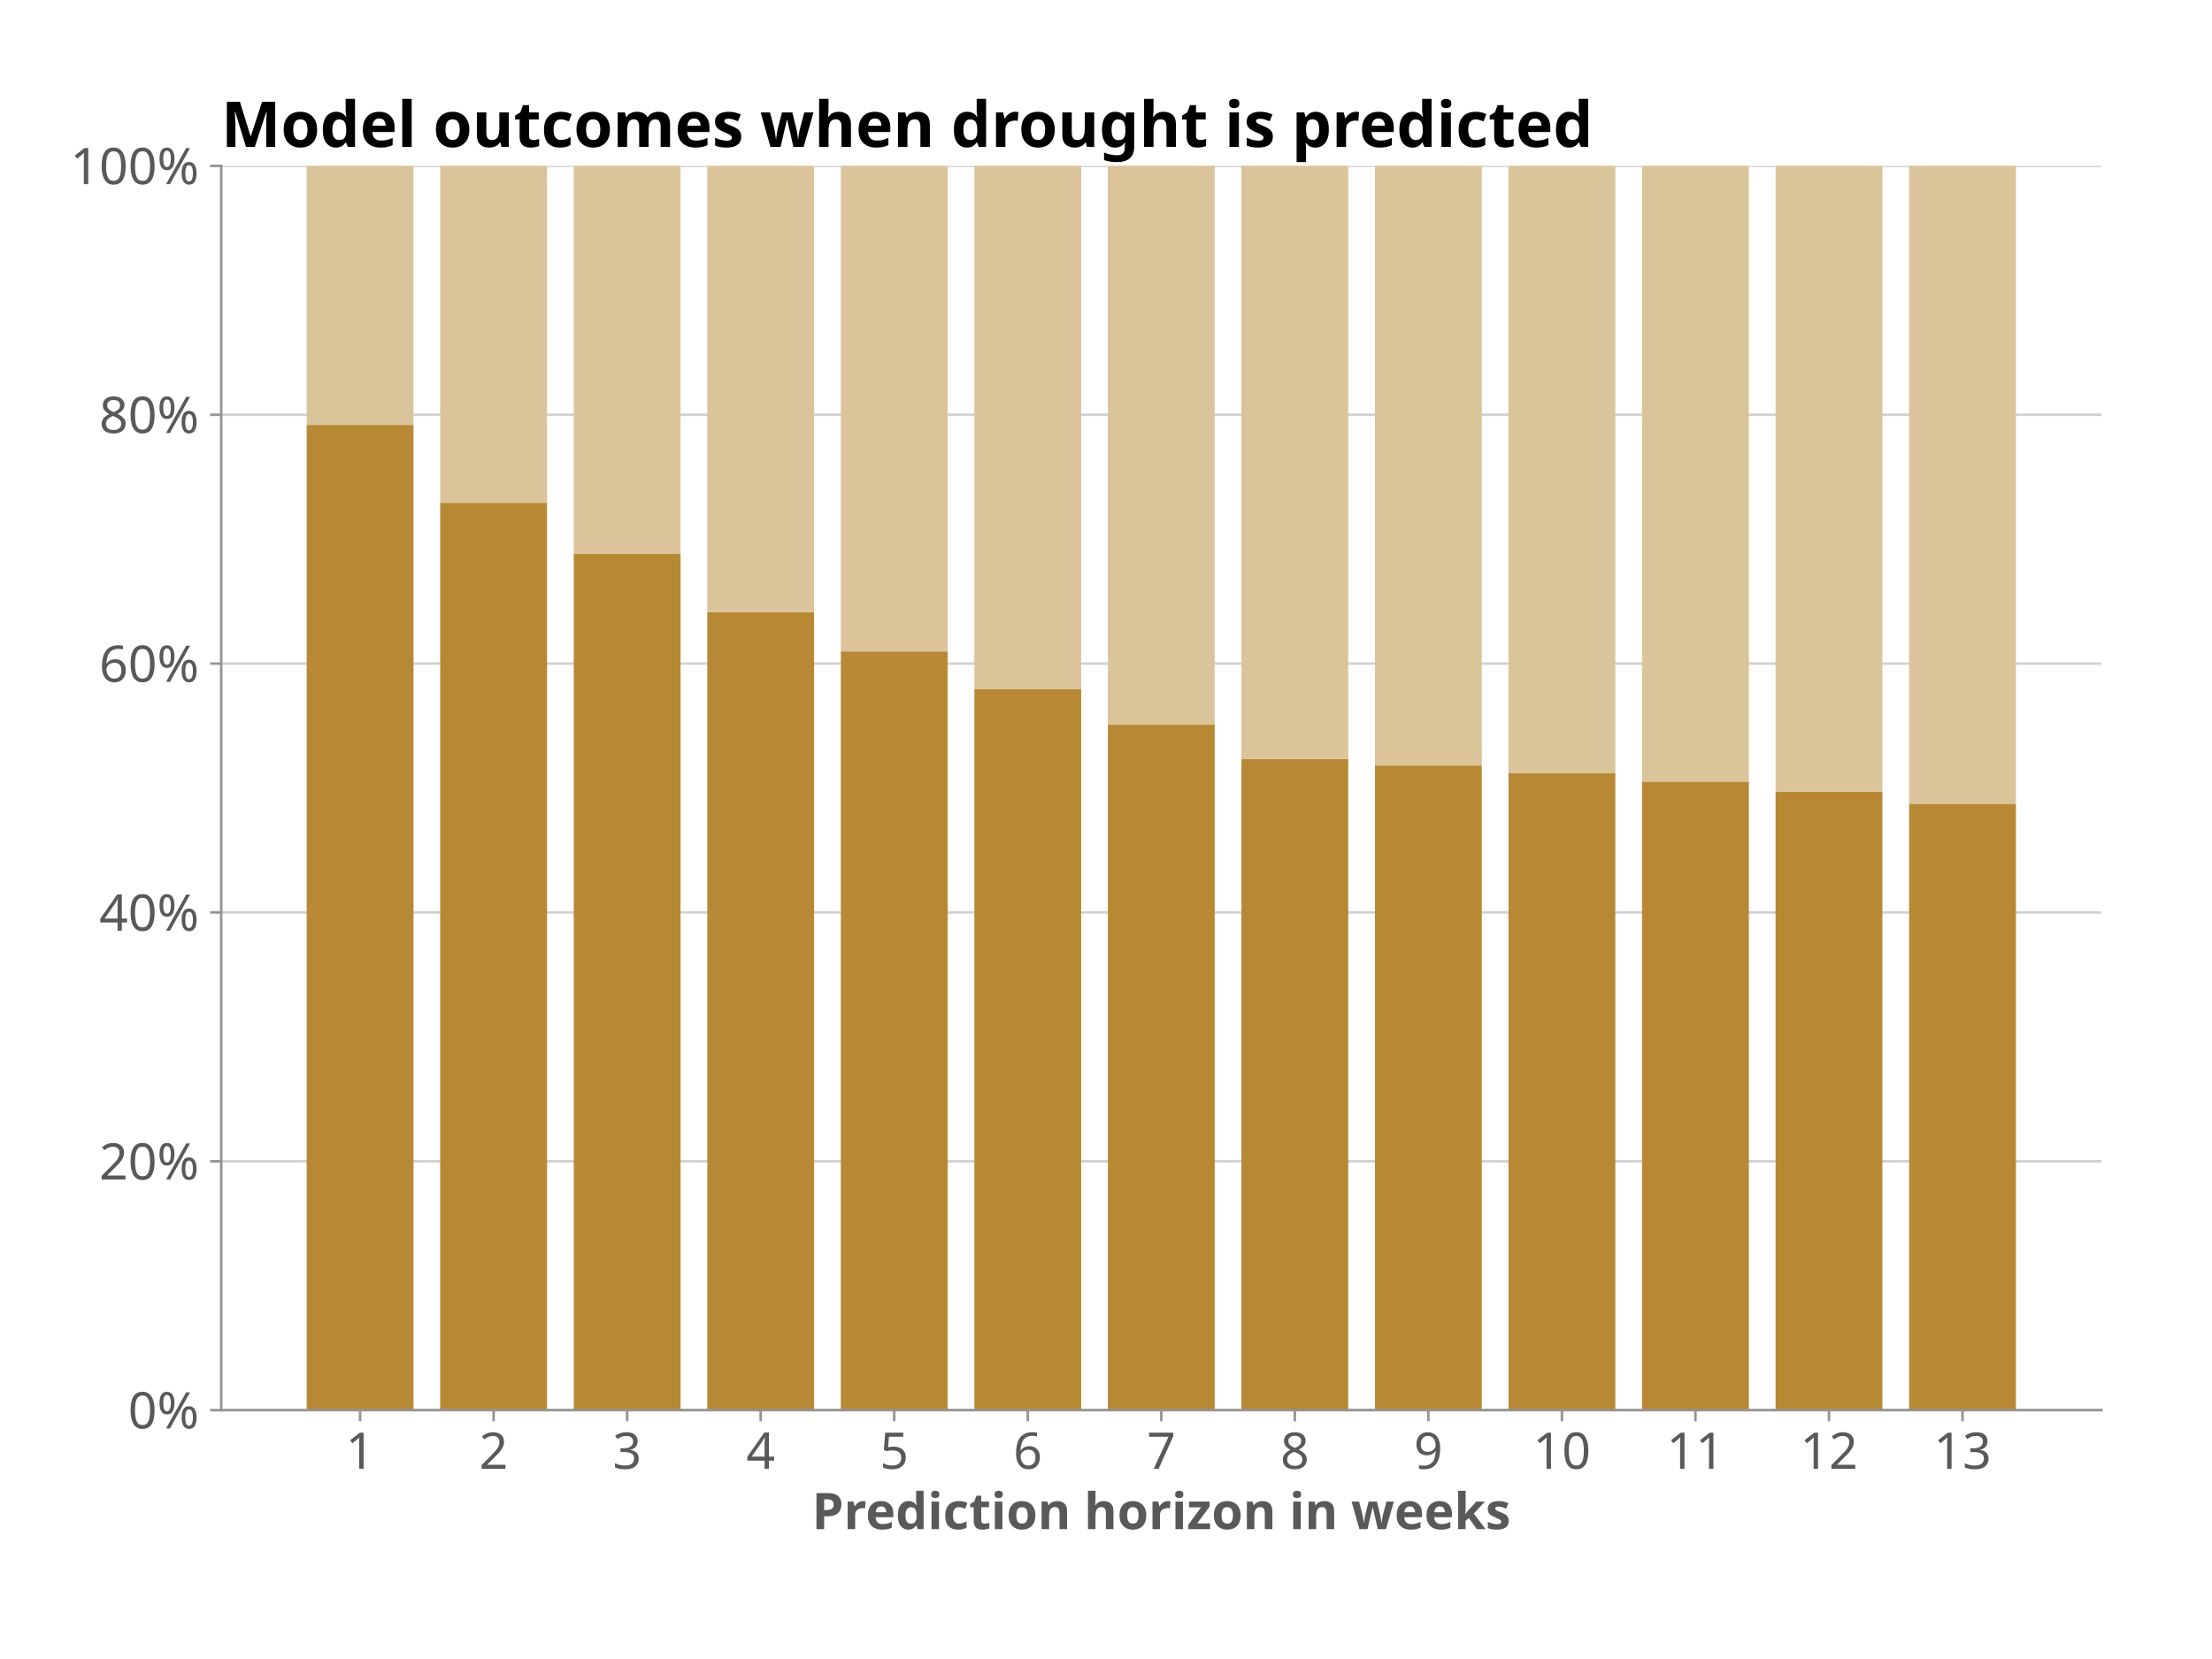
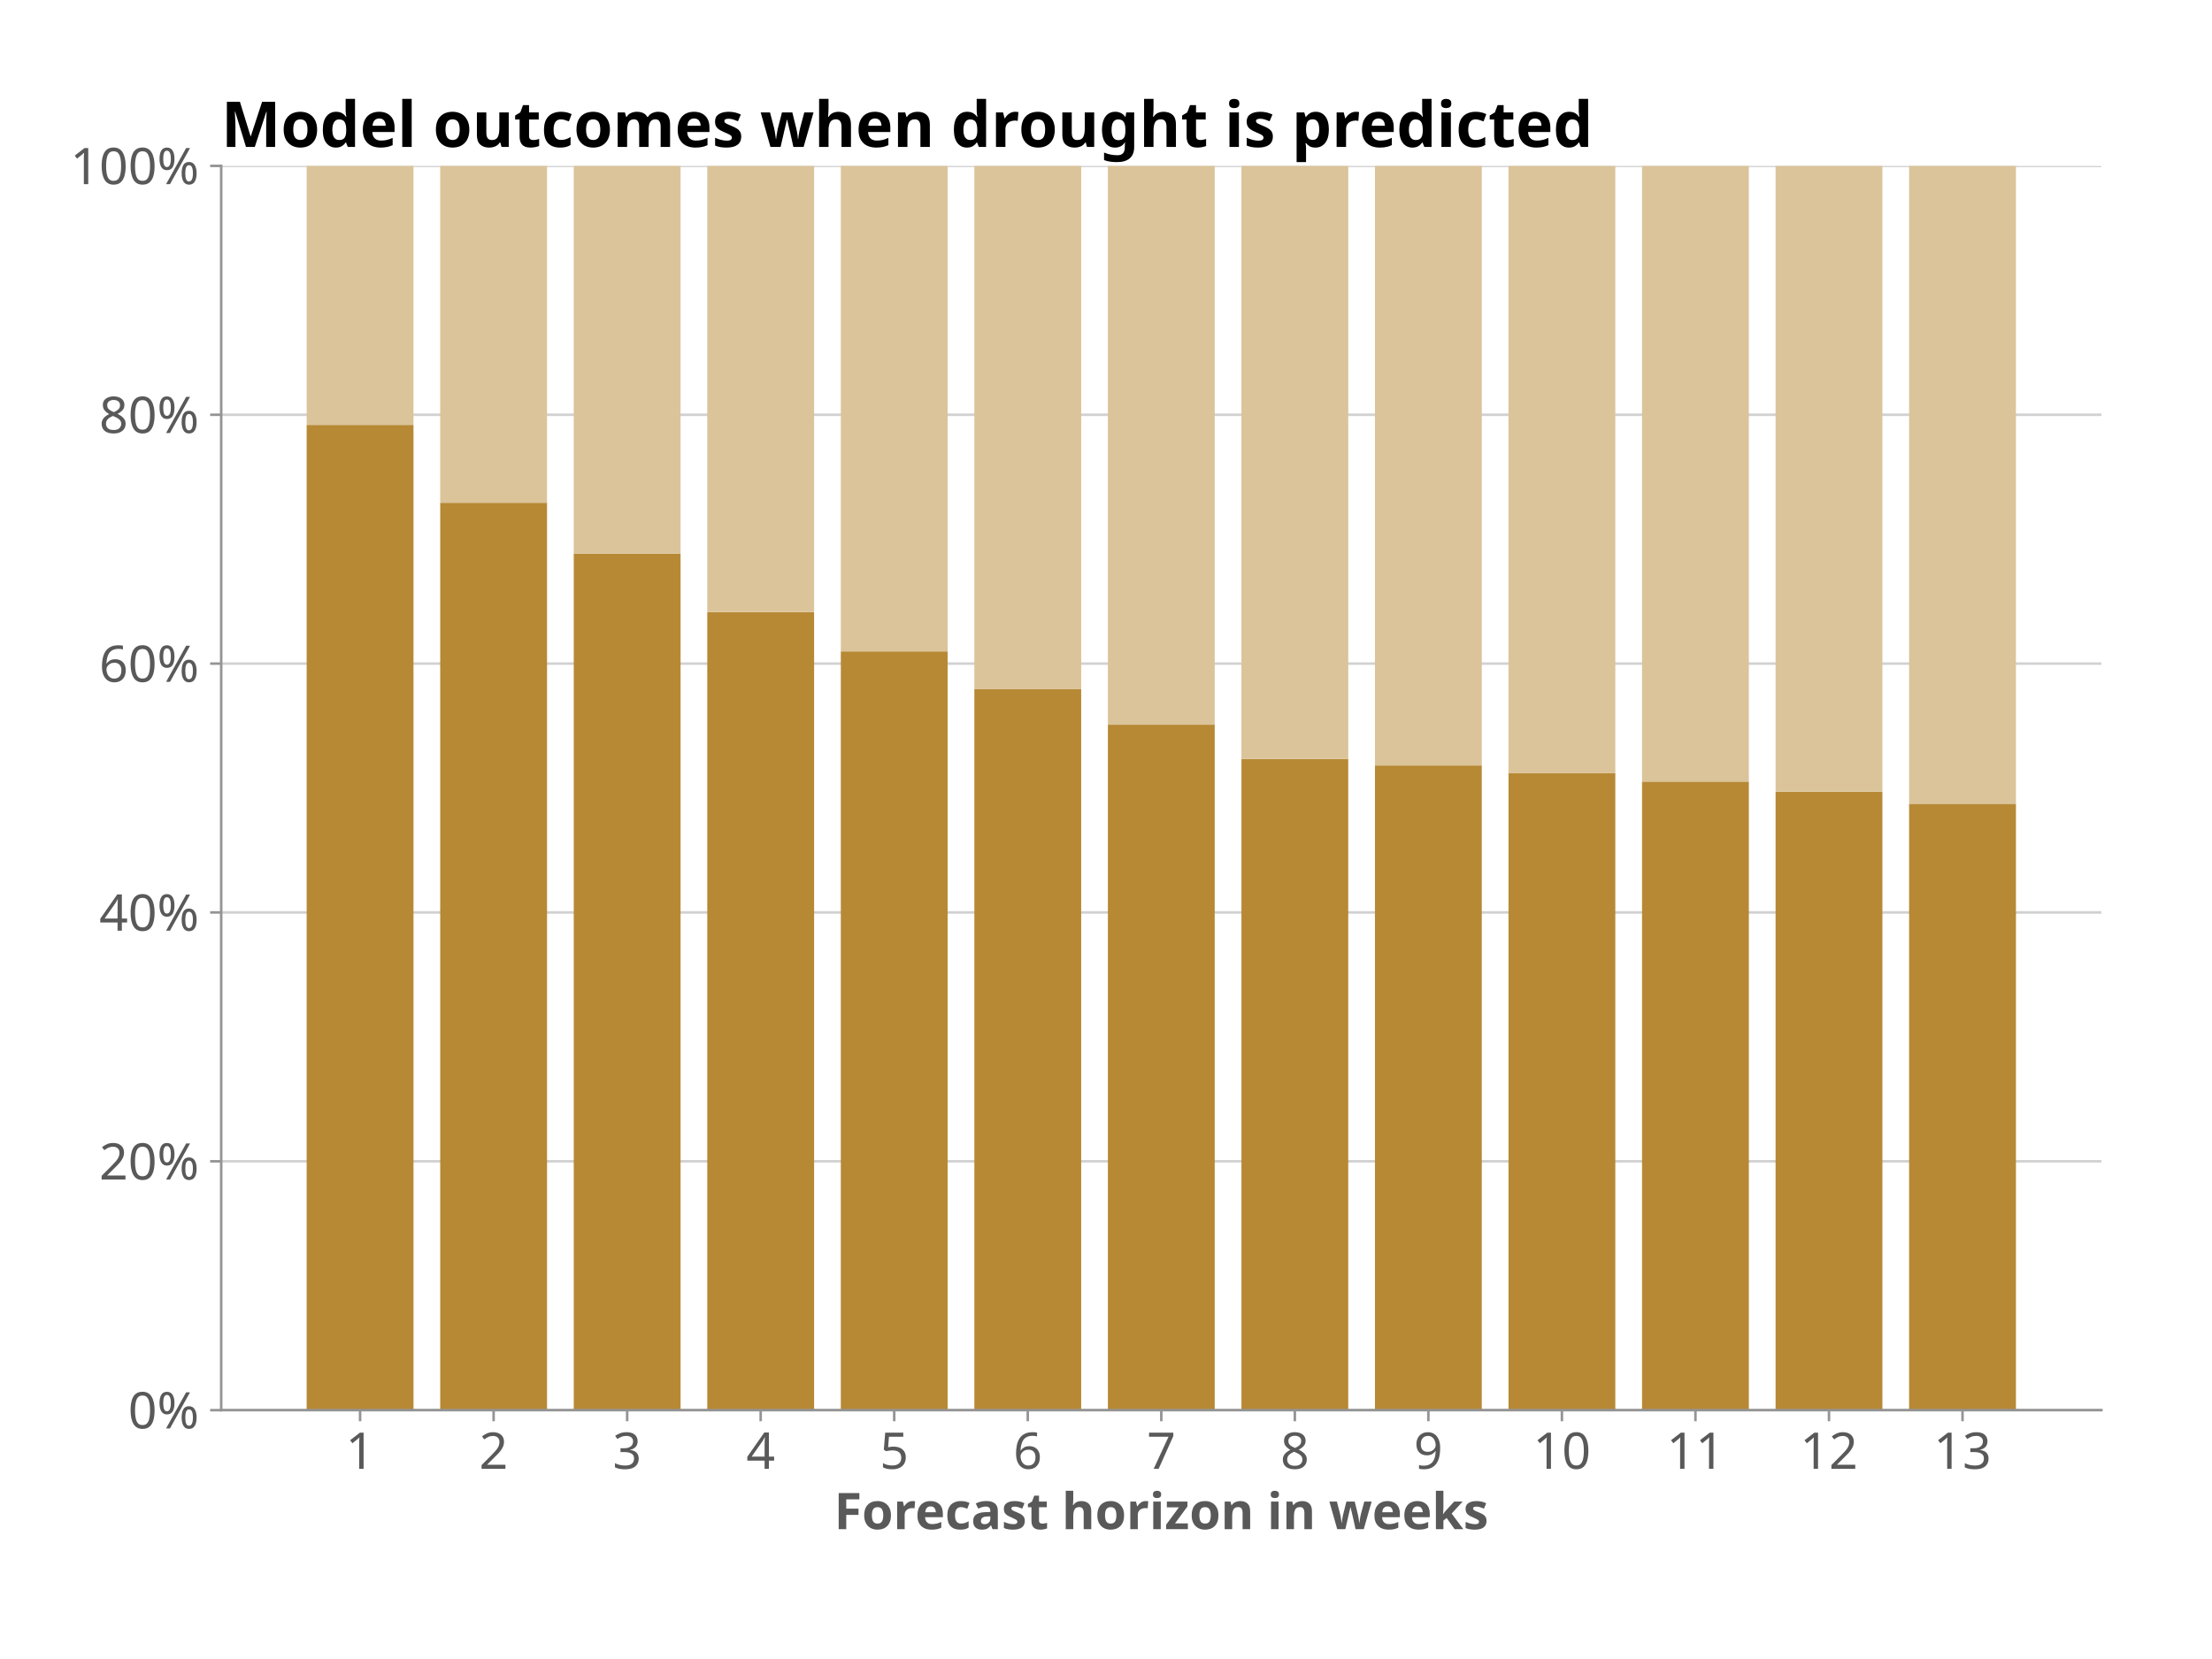
<svg xmlns="http://www.w3.org/2000/svg" xmlns:xlink="http://www.w3.org/1999/xlink" width="699.84px" height="524.88px" viewBox="0 0 699.84 524.88" version="1.1">
  <defs>
    <style type="text/css">*{stroke-linejoin: round; stroke-linecap: butt}</style>
  </defs>
  <g id="figure-forecast_truefalse_summary-yd">
    <g id="patch_1">
      <path d="M 0 524.88  L 699.84 524.88  L 699.84 0  L 0 0  z " style="fill: #ffffff" />
    </g>
    <g id="axis-forecast_truefalse_summary-yd">
      <g id="patch_2">
        <path d="M 69.984 446.148  L 664.848 446.148  L 664.848 52.488  L 69.984 52.488  z " style="fill: #ffffff" />
      </g>
      <g id="matplotlib.axis_1">
        <g id="xtick_1">
          <g id="line2d_1">
            <defs>
-               <path id="mc4317cbb79" d="M 0 0  L 0 3.5  " style="stroke: #949494; stroke-width: 0.8" />
+               <path id="me1c04b7a6b" d="M 0 0  L 0 3.5  " style="stroke: #949494; stroke-width: 0.8" />
            </defs>
            <g>
-               <use xlink:href="#mc4317cbb79" x="113.923" y="446.148" style="fill: #949494; stroke: #949494; stroke-width: 0.8" />
+               <use xlink:href="#me1c04b7a6b" x="113.923" y="446.148" style="fill: #949494; stroke: #949494; stroke-width: 0.8" />
            </g>
          </g>
          <g id="text_1">
            <text style="font-weight: 300; font-size: 16px; font-family: 'Source Sans 3', sans-serif; text-anchor: middle; fill: #595959" x="113.923" y="464.7" transform="rotate(-0 113.9228 464.7005)">1</text>
          </g>
        </g>
        <g id="xtick_2">
          <g id="line2d_2">
            <g>
-               <use xlink:href="#mc4317cbb79" x="156.172" y="446.148" style="fill: #949494; stroke: #949494; stroke-width: 0.8" />
+               <use xlink:href="#me1c04b7a6b" x="156.172" y="446.148" style="fill: #949494; stroke: #949494; stroke-width: 0.8" />
            </g>
          </g>
          <g id="text_2">
            <text style="font-weight: 300; font-size: 16px; font-family: 'Source Sans 3', sans-serif; text-anchor: middle; fill: #595959" x="156.172" y="464.7" transform="rotate(-0 156.1717 464.7005)">2</text>
          </g>
        </g>
        <g id="xtick_3">
          <g id="line2d_3">
            <g>
-               <use xlink:href="#mc4317cbb79" x="198.421" y="446.148" style="fill: #949494; stroke: #949494; stroke-width: 0.8" />
+               <use xlink:href="#me1c04b7a6b" x="198.421" y="446.148" style="fill: #949494; stroke: #949494; stroke-width: 0.8" />
            </g>
          </g>
          <g id="text_3">
            <text style="font-weight: 300; font-size: 16px; font-family: 'Source Sans 3', sans-serif; text-anchor: middle; fill: #595959" x="198.421" y="464.7" transform="rotate(-0 198.4205 464.7005)">3</text>
          </g>
        </g>
        <g id="xtick_4">
          <g id="line2d_4">
            <g>
-               <use xlink:href="#mc4317cbb79" x="240.669" y="446.148" style="fill: #949494; stroke: #949494; stroke-width: 0.8" />
+               <use xlink:href="#me1c04b7a6b" x="240.669" y="446.148" style="fill: #949494; stroke: #949494; stroke-width: 0.8" />
            </g>
          </g>
          <g id="text_4">
            <text style="font-weight: 300; font-size: 16px; font-family: 'Source Sans 3', sans-serif; text-anchor: middle; fill: #595959" x="240.669" y="464.7" transform="rotate(-0 240.6694 464.7005)">4</text>
          </g>
        </g>
        <g id="xtick_5">
          <g id="line2d_5">
            <g>
-               <use xlink:href="#mc4317cbb79" x="282.918" y="446.148" style="fill: #949494; stroke: #949494; stroke-width: 0.8" />
+               <use xlink:href="#me1c04b7a6b" x="282.918" y="446.148" style="fill: #949494; stroke: #949494; stroke-width: 0.8" />
            </g>
          </g>
          <g id="text_5">
            <text style="font-weight: 300; font-size: 16px; font-family: 'Source Sans 3', sans-serif; text-anchor: middle; fill: #595959" x="282.918" y="464.7" transform="rotate(-0 282.9183 464.7005)">5</text>
          </g>
        </g>
        <g id="xtick_6">
          <g id="line2d_6">
            <g>
-               <use xlink:href="#mc4317cbb79" x="325.167" y="446.148" style="fill: #949494; stroke: #949494; stroke-width: 0.8" />
+               <use xlink:href="#me1c04b7a6b" x="325.167" y="446.148" style="fill: #949494; stroke: #949494; stroke-width: 0.8" />
            </g>
          </g>
          <g id="text_6">
            <text style="font-weight: 300; font-size: 16px; font-family: 'Source Sans 3', sans-serif; text-anchor: middle; fill: #595959" x="325.167" y="464.7" transform="rotate(-0 325.1671 464.7005)">6</text>
          </g>
        </g>
        <g id="xtick_7">
          <g id="line2d_7">
            <g>
-               <use xlink:href="#mc4317cbb79" x="367.416" y="446.148" style="fill: #949494; stroke: #949494; stroke-width: 0.8" />
+               <use xlink:href="#me1c04b7a6b" x="367.416" y="446.148" style="fill: #949494; stroke: #949494; stroke-width: 0.8" />
            </g>
          </g>
          <g id="text_7">
            <text style="font-weight: 300; font-size: 16px; font-family: 'Source Sans 3', sans-serif; text-anchor: middle; fill: #595959" x="367.416" y="464.7" transform="rotate(-0 367.416 464.7005)">7</text>
          </g>
        </g>
        <g id="xtick_8">
          <g id="line2d_8">
            <g>
-               <use xlink:href="#mc4317cbb79" x="409.665" y="446.148" style="fill: #949494; stroke: #949494; stroke-width: 0.8" />
+               <use xlink:href="#me1c04b7a6b" x="409.665" y="446.148" style="fill: #949494; stroke: #949494; stroke-width: 0.8" />
            </g>
          </g>
          <g id="text_8">
            <text style="font-weight: 300; font-size: 16px; font-family: 'Source Sans 3', sans-serif; text-anchor: middle; fill: #595959" x="409.665" y="464.7" transform="rotate(-0 409.6649 464.7005)">8</text>
          </g>
        </g>
        <g id="xtick_9">
          <g id="line2d_9">
            <g>
-               <use xlink:href="#mc4317cbb79" x="451.914" y="446.148" style="fill: #949494; stroke: #949494; stroke-width: 0.8" />
+               <use xlink:href="#me1c04b7a6b" x="451.914" y="446.148" style="fill: #949494; stroke: #949494; stroke-width: 0.8" />
            </g>
          </g>
          <g id="text_9">
            <text style="font-weight: 300; font-size: 16px; font-family: 'Source Sans 3', sans-serif; text-anchor: middle; fill: #595959" x="451.914" y="464.7" transform="rotate(-0 451.9137 464.7005)">9</text>
          </g>
        </g>
        <g id="xtick_10">
          <g id="line2d_10">
            <g>
-               <use xlink:href="#mc4317cbb79" x="494.163" y="446.148" style="fill: #949494; stroke: #949494; stroke-width: 0.8" />
+               <use xlink:href="#me1c04b7a6b" x="494.163" y="446.148" style="fill: #949494; stroke: #949494; stroke-width: 0.8" />
            </g>
          </g>
          <g id="text_10">
            <text style="font-weight: 300; font-size: 16px; font-family: 'Source Sans 3', sans-serif; text-anchor: middle; fill: #595959" x="494.163" y="464.7" transform="rotate(-0 494.1626 464.7005)">10</text>
          </g>
        </g>
        <g id="xtick_11">
          <g id="line2d_11">
            <g>
-               <use xlink:href="#mc4317cbb79" x="536.411" y="446.148" style="fill: #949494; stroke: #949494; stroke-width: 0.8" />
+               <use xlink:href="#me1c04b7a6b" x="536.411" y="446.148" style="fill: #949494; stroke: #949494; stroke-width: 0.8" />
            </g>
          </g>
          <g id="text_11">
            <text style="font-weight: 300; font-size: 16px; font-family: 'Source Sans 3', sans-serif; text-anchor: middle; fill: #595959" x="536.411" y="464.7" transform="rotate(-0 536.4115 464.7005)">11</text>
          </g>
        </g>
        <g id="xtick_12">
          <g id="line2d_12">
            <g>
-               <use xlink:href="#mc4317cbb79" x="578.66" y="446.148" style="fill: #949494; stroke: #949494; stroke-width: 0.8" />
+               <use xlink:href="#me1c04b7a6b" x="578.66" y="446.148" style="fill: #949494; stroke: #949494; stroke-width: 0.8" />
            </g>
          </g>
          <g id="text_12">
            <text style="font-weight: 300; font-size: 16px; font-family: 'Source Sans 3', sans-serif; text-anchor: middle; fill: #595959" x="578.66" y="464.7" transform="rotate(-0 578.6603 464.7005)">12</text>
          </g>
        </g>
        <g id="xtick_13">
          <g id="line2d_13">
            <g>
-               <use xlink:href="#mc4317cbb79" x="620.909" y="446.148" style="fill: #949494; stroke: #949494; stroke-width: 0.8" />
+               <use xlink:href="#me1c04b7a6b" x="620.909" y="446.148" style="fill: #949494; stroke: #949494; stroke-width: 0.8" />
            </g>
          </g>
          <g id="text_13">
            <text style="font-weight: 300; font-size: 16px; font-family: 'Source Sans 3', sans-serif; text-anchor: middle; fill: #595959" x="620.909" y="464.7" transform="rotate(-0 620.9092 464.7005)">13</text>
          </g>
        </g>
        <g id="text_14">
-           <text style="font-weight: 600; font-size: 16px; font-family: 'Source Sans 3', sans-serif; text-anchor: middle; fill: #595959" x="367.416" y="483.805" transform="rotate(-0 367.416 483.8055)">Prediction horizon in weeks</text>
+           <text style="font-weight: 600; font-size: 16px; font-family: 'Source Sans 3', sans-serif; text-anchor: middle; fill: #595959" x="367.416" y="483.805" transform="rotate(-0 367.416 483.8055)">Forecast horizon in weeks</text>
        </g>
      </g>
      <g id="matplotlib.axis_2">
        <g id="ytick_1">
          <g id="line2d_14">
-             <path d="M 69.984 446.148  L 664.848 446.148  " clip-path="url(#p63c28047b6)" style="fill: none; stroke: #d1d1d1; stroke-width: 0.8; stroke-linecap: square" />
+             <path d="M 69.984 446.148  L 664.848 446.148  " clip-path="url(#p984880eb95)" style="fill: none; stroke: #d1d1d1; stroke-width: 0.8; stroke-linecap: square" />
          </g>
          <g id="line2d_15">
            <defs>
-               <path id="me180ad18aa" d="M 0 0  L -3.5 0  " style="stroke: #949494; stroke-width: 0.8" />
+               <path id="m102e3c7e43" d="M 0 0  L -3.5 0  " style="stroke: #949494; stroke-width: 0.8" />
            </defs>
            <g>
-               <use xlink:href="#me180ad18aa" x="69.984" y="446.148" style="fill: #949494; stroke: #949494; stroke-width: 0.8" />
+               <use xlink:href="#m102e3c7e43" x="69.984" y="446.148" style="fill: #949494; stroke: #949494; stroke-width: 0.8" />
            </g>
          </g>
          <g id="text_15">
            <text style="font-weight: 300; font-size: 16px; font-family: 'Source Sans 3', sans-serif; text-anchor: end; fill: #595959" x="62.984" y="451.924" transform="rotate(-0 62.984 451.9242)">0%</text>
          </g>
        </g>
        <g id="ytick_2">
          <g id="line2d_16">
-             <path d="M 69.984 367.416  L 664.848 367.416  " clip-path="url(#p63c28047b6)" style="fill: none; stroke: #d1d1d1; stroke-width: 0.8; stroke-linecap: square" />
+             <path d="M 69.984 367.416  L 664.848 367.416  " clip-path="url(#p984880eb95)" style="fill: none; stroke: #d1d1d1; stroke-width: 0.8; stroke-linecap: square" />
          </g>
          <g id="line2d_17">
            <g>
-               <use xlink:href="#me180ad18aa" x="69.984" y="367.416" style="fill: #949494; stroke: #949494; stroke-width: 0.8" />
+               <use xlink:href="#m102e3c7e43" x="69.984" y="367.416" style="fill: #949494; stroke: #949494; stroke-width: 0.8" />
            </g>
          </g>
          <g id="text_16">
            <text style="font-weight: 300; font-size: 16px; font-family: 'Source Sans 3', sans-serif; text-anchor: end; fill: #595959" x="62.984" y="373.192" transform="rotate(-0 62.984 373.1923)">20%</text>
          </g>
        </g>
        <g id="ytick_3">
          <g id="line2d_18">
-             <path d="M 69.984 288.684  L 664.848 288.684  " clip-path="url(#p63c28047b6)" style="fill: none; stroke: #d1d1d1; stroke-width: 0.8; stroke-linecap: square" />
+             <path d="M 69.984 288.684  L 664.848 288.684  " clip-path="url(#p984880eb95)" style="fill: none; stroke: #d1d1d1; stroke-width: 0.8; stroke-linecap: square" />
          </g>
          <g id="line2d_19">
            <g>
-               <use xlink:href="#me180ad18aa" x="69.984" y="288.684" style="fill: #949494; stroke: #949494; stroke-width: 0.8" />
+               <use xlink:href="#m102e3c7e43" x="69.984" y="288.684" style="fill: #949494; stroke: #949494; stroke-width: 0.8" />
            </g>
          </g>
          <g id="text_17">
            <text style="font-weight: 300; font-size: 16px; font-family: 'Source Sans 3', sans-serif; text-anchor: end; fill: #595959" x="62.984" y="294.46" transform="rotate(-0 62.984 294.4602)">40%</text>
          </g>
        </g>
        <g id="ytick_4">
          <g id="line2d_20">
-             <path d="M 69.984 209.952  L 664.848 209.952  " clip-path="url(#p63c28047b6)" style="fill: none; stroke: #d1d1d1; stroke-width: 0.8; stroke-linecap: square" />
+             <path d="M 69.984 209.952  L 664.848 209.952  " clip-path="url(#p984880eb95)" style="fill: none; stroke: #d1d1d1; stroke-width: 0.8; stroke-linecap: square" />
          </g>
          <g id="line2d_21">
            <g>
-               <use xlink:href="#me180ad18aa" x="69.984" y="209.952" style="fill: #949494; stroke: #949494; stroke-width: 0.8" />
+               <use xlink:href="#m102e3c7e43" x="69.984" y="209.952" style="fill: #949494; stroke: #949494; stroke-width: 0.8" />
            </g>
          </g>
          <g id="text_18">
            <text style="font-weight: 300; font-size: 16px; font-family: 'Source Sans 3', sans-serif; text-anchor: end; fill: #595959" x="62.984" y="215.728" transform="rotate(-0 62.984 215.7283)">60%</text>
          </g>
        </g>
        <g id="ytick_5">
          <g id="line2d_22">
-             <path d="M 69.984 131.22  L 664.848 131.22  " clip-path="url(#p63c28047b6)" style="fill: none; stroke: #d1d1d1; stroke-width: 0.8; stroke-linecap: square" />
+             <path d="M 69.984 131.22  L 664.848 131.22  " clip-path="url(#p984880eb95)" style="fill: none; stroke: #d1d1d1; stroke-width: 0.8; stroke-linecap: square" />
          </g>
          <g id="line2d_23">
            <g>
-               <use xlink:href="#me180ad18aa" x="69.984" y="131.22" style="fill: #949494; stroke: #949494; stroke-width: 0.8" />
+               <use xlink:href="#m102e3c7e43" x="69.984" y="131.22" style="fill: #949494; stroke: #949494; stroke-width: 0.8" />
            </g>
          </g>
          <g id="text_19">
            <text style="font-weight: 300; font-size: 16px; font-family: 'Source Sans 3', sans-serif; text-anchor: end; fill: #595959" x="62.984" y="136.996" transform="rotate(-0 62.984 136.9963)">80%</text>
          </g>
        </g>
        <g id="ytick_6">
          <g id="line2d_24">
-             <path d="M 69.984 52.488  L 664.848 52.488  " clip-path="url(#p63c28047b6)" style="fill: none; stroke: #d1d1d1; stroke-width: 0.8; stroke-linecap: square" />
+             <path d="M 69.984 52.488  L 664.848 52.488  " clip-path="url(#p984880eb95)" style="fill: none; stroke: #d1d1d1; stroke-width: 0.8; stroke-linecap: square" />
          </g>
          <g id="line2d_25">
            <g>
-               <use xlink:href="#me180ad18aa" x="69.984" y="52.488" style="fill: #949494; stroke: #949494; stroke-width: 0.8" />
+               <use xlink:href="#m102e3c7e43" x="69.984" y="52.488" style="fill: #949494; stroke: #949494; stroke-width: 0.8" />
            </g>
          </g>
          <g id="text_20">
            <text style="font-weight: 300; font-size: 16px; font-family: 'Source Sans 3', sans-serif; text-anchor: end; fill: #595959" x="62.984" y="58.264" transform="rotate(-0 62.984 58.26425)">100%</text>
          </g>
        </g>
      </g>
      <g id="FillBetweenPolyCollection_1">
-         <path d="M 97.023 446.148  L 97.023 134.429  L 130.822 134.429  L 130.822 446.148  L 130.822 446.148  L 97.023 446.148  z " clip-path="url(#p63c28047b6)" style="fill: #b78935" />
+         <path d="M 97.023 446.148  L 97.023 134.429  L 130.822 134.429  L 130.822 446.148  L 130.822 446.148  L 97.023 446.148  z " clip-path="url(#p984880eb95)" style="fill: #b78935" />
      </g>
      <g id="FillBetweenPolyCollection_2">
-         <path d="M 97.023 134.429  L 97.023 52.488  L 130.822 52.488  L 130.822 134.429  L 130.822 134.429  L 97.023 134.429  z " clip-path="url(#p63c28047b6)" style="fill: #dbc49a" />
+         <path d="M 97.023 134.429  L 97.023 52.488  L 130.822 52.488  L 130.822 134.429  L 130.822 134.429  L 97.023 134.429  z " clip-path="url(#p984880eb95)" style="fill: #dbc49a" />
      </g>
      <g id="FillBetweenPolyCollection_3">
-         <path d="M 139.272 446.148  L 139.272 159.058  L 173.071 159.058  L 173.071 446.148  L 173.071 446.148  L 139.272 446.148  z " clip-path="url(#p63c28047b6)" style="fill: #b78935" />
+         <path d="M 139.272 446.148  L 139.272 159.058  L 173.071 159.058  L 173.071 446.148  L 173.071 446.148  L 139.272 446.148  z " clip-path="url(#p984880eb95)" style="fill: #b78935" />
      </g>
      <g id="FillBetweenPolyCollection_4">
-         <path d="M 139.272 159.058  L 139.272 52.488  L 173.071 52.488  L 173.071 159.058  L 173.071 159.058  L 139.272 159.058  z " clip-path="url(#p63c28047b6)" style="fill: #dbc49a" />
+         <path d="M 139.272 159.058  L 139.272 52.488  L 173.071 52.488  L 173.071 159.058  L 173.071 159.058  L 139.272 159.058  z " clip-path="url(#p984880eb95)" style="fill: #dbc49a" />
      </g>
      <g id="FillBetweenPolyCollection_5">
-         <path d="M 181.521 446.148  L 181.521 175.122  L 215.32 175.122  L 215.32 446.148  L 215.32 446.148  L 181.521 446.148  z " clip-path="url(#p63c28047b6)" style="fill: #b78935" />
+         <path d="M 181.521 446.148  L 181.521 175.122  L 215.32 175.122  L 215.32 446.148  L 215.32 446.148  L 181.521 446.148  z " clip-path="url(#p984880eb95)" style="fill: #b78935" />
      </g>
      <g id="FillBetweenPolyCollection_6">
-         <path d="M 181.521 175.122  L 181.521 52.488  L 215.32 52.488  L 215.32 175.122  L 215.32 175.122  L 181.521 175.122  z " clip-path="url(#p63c28047b6)" style="fill: #dbc49a" />
+         <path d="M 181.521 175.122  L 181.521 52.488  L 215.32 52.488  L 215.32 175.122  L 215.32 175.122  L 181.521 175.122  z " clip-path="url(#p984880eb95)" style="fill: #dbc49a" />
      </g>
      <g id="FillBetweenPolyCollection_7">
-         <path d="M 223.77 446.148  L 223.77 193.687  L 257.569 193.687  L 257.569 446.148  L 257.569 446.148  L 223.77 446.148  z " clip-path="url(#p63c28047b6)" style="fill: #b78935" />
+         <path d="M 223.77 446.148  L 223.77 193.687  L 257.569 193.687  L 257.569 446.148  L 257.569 446.148  L 223.77 446.148  z " clip-path="url(#p984880eb95)" style="fill: #b78935" />
      </g>
      <g id="FillBetweenPolyCollection_8">
-         <path d="M 223.77 193.687  L 223.77 52.488  L 257.569 52.488  L 257.569 193.687  L 257.569 193.687  L 223.77 193.687  z " clip-path="url(#p63c28047b6)" style="fill: #dbc49a" />
+         <path d="M 223.77 193.687  L 223.77 52.488  L 257.569 52.488  L 257.569 193.687  L 257.569 193.687  L 223.77 193.687  z " clip-path="url(#p984880eb95)" style="fill: #dbc49a" />
      </g>
      <g id="FillBetweenPolyCollection_9">
-         <path d="M 266.019 446.148  L 266.019 206.091  L 299.818 206.091  L 299.818 446.148  L 299.818 446.148  L 266.019 446.148  z " clip-path="url(#p63c28047b6)" style="fill: #b78935" />
+         <path d="M 266.019 446.148  L 266.019 206.091  L 299.818 206.091  L 299.818 446.148  L 299.818 446.148  L 266.019 446.148  z " clip-path="url(#p984880eb95)" style="fill: #b78935" />
      </g>
      <g id="FillBetweenPolyCollection_10">
-         <path d="M 266.019 206.091  L 266.019 52.488  L 299.818 52.488  L 299.818 206.091  L 299.818 206.091  L 266.019 206.091  z " clip-path="url(#p63c28047b6)" style="fill: #dbc49a" />
+         <path d="M 266.019 206.091  L 266.019 52.488  L 299.818 52.488  L 299.818 206.091  L 299.818 206.091  L 266.019 206.091  z " clip-path="url(#p984880eb95)" style="fill: #dbc49a" />
      </g>
      <g id="FillBetweenPolyCollection_11">
-         <path d="M 308.268 446.148  L 308.268 217.945  L 342.067 217.945  L 342.067 446.148  L 342.067 446.148  L 308.268 446.148  z " clip-path="url(#p63c28047b6)" style="fill: #b78935" />
+         <path d="M 308.268 446.148  L 308.268 217.945  L 342.067 217.945  L 342.067 446.148  L 342.067 446.148  L 308.268 446.148  z " clip-path="url(#p984880eb95)" style="fill: #b78935" />
      </g>
      <g id="FillBetweenPolyCollection_12">
-         <path d="M 308.268 217.945  L 308.268 52.488  L 342.067 52.488  L 342.067 217.945  L 342.067 217.945  L 308.268 217.945  z " clip-path="url(#p63c28047b6)" style="fill: #dbc49a" />
+         <path d="M 308.268 217.945  L 308.268 52.488  L 342.067 52.488  L 342.067 217.945  L 342.067 217.945  L 308.268 217.945  z " clip-path="url(#p984880eb95)" style="fill: #dbc49a" />
      </g>
      <g id="FillBetweenPolyCollection_13">
-         <path d="M 350.516 446.148  L 350.516 229.284  L 384.316 229.284  L 384.316 446.148  L 384.316 446.148  L 350.516 446.148  z " clip-path="url(#p63c28047b6)" style="fill: #b78935" />
+         <path d="M 350.516 446.148  L 350.516 229.284  L 384.316 229.284  L 384.316 446.148  L 384.316 446.148  L 350.516 446.148  z " clip-path="url(#p984880eb95)" style="fill: #b78935" />
      </g>
      <g id="FillBetweenPolyCollection_14">
-         <path d="M 350.516 229.284  L 350.516 52.488  L 384.316 52.488  L 384.316 229.284  L 384.316 229.284  L 350.516 229.284  z " clip-path="url(#p63c28047b6)" style="fill: #dbc49a" />
+         <path d="M 350.516 229.284  L 350.516 52.488  L 384.316 52.488  L 384.316 229.284  L 384.316 229.284  L 350.516 229.284  z " clip-path="url(#p984880eb95)" style="fill: #dbc49a" />
      </g>
      <g id="FillBetweenPolyCollection_15">
-         <path d="M 392.765 446.148  L 392.765 240.142  L 426.564 240.142  L 426.564 446.148  L 426.564 446.148  L 392.765 446.148  z " clip-path="url(#p63c28047b6)" style="fill: #b78935" />
+         <path d="M 392.765 446.148  L 392.765 240.142  L 426.564 240.142  L 426.564 446.148  L 426.564 446.148  L 392.765 446.148  z " clip-path="url(#p984880eb95)" style="fill: #b78935" />
      </g>
      <g id="FillBetweenPolyCollection_16">
-         <path d="M 392.765 240.142  L 392.765 52.488  L 426.564 52.488  L 426.564 240.142  L 426.564 240.142  L 392.765 240.142  z " clip-path="url(#p63c28047b6)" style="fill: #dbc49a" />
+         <path d="M 392.765 240.142  L 392.765 52.488  L 426.564 52.488  L 426.564 240.142  L 426.564 240.142  L 392.765 240.142  z " clip-path="url(#p984880eb95)" style="fill: #dbc49a" />
      </g>
      <g id="FillBetweenPolyCollection_17">
-         <path d="M 435.014 446.148  L 435.014 242.189  L 468.813 242.189  L 468.813 446.148  L 468.813 446.148  L 435.014 446.148  z " clip-path="url(#p63c28047b6)" style="fill: #b78935" />
+         <path d="M 435.014 446.148  L 435.014 242.189  L 468.813 242.189  L 468.813 446.148  L 468.813 446.148  L 435.014 446.148  z " clip-path="url(#p984880eb95)" style="fill: #b78935" />
      </g>
      <g id="FillBetweenPolyCollection_18">
-         <path d="M 435.014 242.189  L 435.014 52.488  L 468.813 52.488  L 468.813 242.189  L 468.813 242.189  L 435.014 242.189  z " clip-path="url(#p63c28047b6)" style="fill: #dbc49a" />
+         <path d="M 435.014 242.189  L 435.014 52.488  L 468.813 52.488  L 468.813 242.189  L 468.813 242.189  L 435.014 242.189  z " clip-path="url(#p984880eb95)" style="fill: #dbc49a" />
      </g>
      <g id="FillBetweenPolyCollection_19">
-         <path d="M 477.263 446.148  L 477.263 244.541  L 511.062 244.541  L 511.062 446.148  L 511.062 446.148  L 477.263 446.148  z " clip-path="url(#p63c28047b6)" style="fill: #b78935" />
+         <path d="M 477.263 446.148  L 477.263 244.541  L 511.062 244.541  L 511.062 446.148  L 511.062 446.148  L 477.263 446.148  z " clip-path="url(#p984880eb95)" style="fill: #b78935" />
      </g>
      <g id="FillBetweenPolyCollection_20">
-         <path d="M 477.263 244.541  L 477.263 52.488  L 511.062 52.488  L 511.062 244.541  L 511.062 244.541  L 477.263 244.541  z " clip-path="url(#p63c28047b6)" style="fill: #dbc49a" />
+         <path d="M 477.263 244.541  L 477.263 52.488  L 511.062 52.488  L 511.062 244.541  L 511.062 244.541  L 477.263 244.541  z " clip-path="url(#p984880eb95)" style="fill: #dbc49a" />
      </g>
      <g id="FillBetweenPolyCollection_21">
-         <path d="M 519.512 446.148  L 519.512 247.271  L 553.311 247.271  L 553.311 446.148  L 553.311 446.148  L 519.512 446.148  z " clip-path="url(#p63c28047b6)" style="fill: #b78935" />
+         <path d="M 519.512 446.148  L 519.512 247.271  L 553.311 247.271  L 553.311 446.148  L 553.311 446.148  L 519.512 446.148  z " clip-path="url(#p984880eb95)" style="fill: #b78935" />
      </g>
      <g id="FillBetweenPolyCollection_22">
-         <path d="M 519.512 247.271  L 519.512 52.488  L 553.311 52.488  L 553.311 247.271  L 553.311 247.271  L 519.512 247.271  z " clip-path="url(#p63c28047b6)" style="fill: #dbc49a" />
+         <path d="M 519.512 247.271  L 519.512 52.488  L 553.311 52.488  L 553.311 247.271  L 553.311 247.271  L 519.512 247.271  z " clip-path="url(#p984880eb95)" style="fill: #dbc49a" />
      </g>
      <g id="FillBetweenPolyCollection_23">
-         <path d="M 561.761 446.148  L 561.761 250.478  L 595.56 250.478  L 595.56 446.148  L 595.56 446.148  L 561.761 446.148  z " clip-path="url(#p63c28047b6)" style="fill: #b78935" />
+         <path d="M 561.761 446.148  L 561.761 250.478  L 595.56 250.478  L 595.56 446.148  L 595.56 446.148  L 561.761 446.148  z " clip-path="url(#p984880eb95)" style="fill: #b78935" />
      </g>
      <g id="FillBetweenPolyCollection_24">
-         <path d="M 561.761 250.478  L 561.761 52.488  L 595.56 52.488  L 595.56 250.478  L 595.56 250.478  L 561.761 250.478  z " clip-path="url(#p63c28047b6)" style="fill: #dbc49a" />
+         <path d="M 561.761 250.478  L 561.761 52.488  L 595.56 52.488  L 595.56 250.478  L 595.56 250.478  L 561.761 250.478  z " clip-path="url(#p984880eb95)" style="fill: #dbc49a" />
      </g>
      <g id="FillBetweenPolyCollection_25">
-         <path d="M 604.01 446.148  L 604.01 254.3  L 637.809 254.3  L 637.809 446.148  L 637.809 446.148  L 604.01 446.148  z " clip-path="url(#p63c28047b6)" style="fill: #b78935" />
+         <path d="M 604.01 446.148  L 604.01 254.3  L 637.809 254.3  L 637.809 446.148  L 637.809 446.148  L 604.01 446.148  z " clip-path="url(#p984880eb95)" style="fill: #b78935" />
      </g>
      <g id="FillBetweenPolyCollection_26">
-         <path d="M 604.01 254.3  L 604.01 52.488  L 637.809 52.488  L 637.809 254.3  L 637.809 254.3  L 604.01 254.3  z " clip-path="url(#p63c28047b6)" style="fill: #dbc49a" />
+         <path d="M 604.01 254.3  L 604.01 52.488  L 637.809 52.488  L 637.809 254.3  L 637.809 254.3  L 604.01 254.3  z " clip-path="url(#p984880eb95)" style="fill: #dbc49a" />
      </g>
      <g id="patch_3">
        <path d="M 69.984 446.148  L 69.984 52.488  " style="fill: none; stroke: #949494; stroke-width: 0.8; stroke-linejoin: miter; stroke-linecap: square" />
      </g>
      <g id="patch_4">
        <path d="M 69.984 446.148  L 664.848 446.148  " style="fill: none; stroke: #949494; stroke-width: 0.8; stroke-linejoin: miter; stroke-linecap: square" />
      </g>
      <g id="text_21">
        <text style="font-weight: 800; font-size: 20px; font-family: 'Source Sans 3', sans-serif; text-anchor: start" x="69.984" y="46.488" transform="rotate(-0 69.984 46.488)">Model outcomes when drought is predicted</text>
      </g>
    </g>
  </g>
  <defs>
-     <clipPath id="p63c28047b6">
+     <clipPath id="p984880eb95">
      <rect x="69.984" y="52.488" width="594.864" height="393.66" />
    </clipPath>
  </defs>
</svg>
